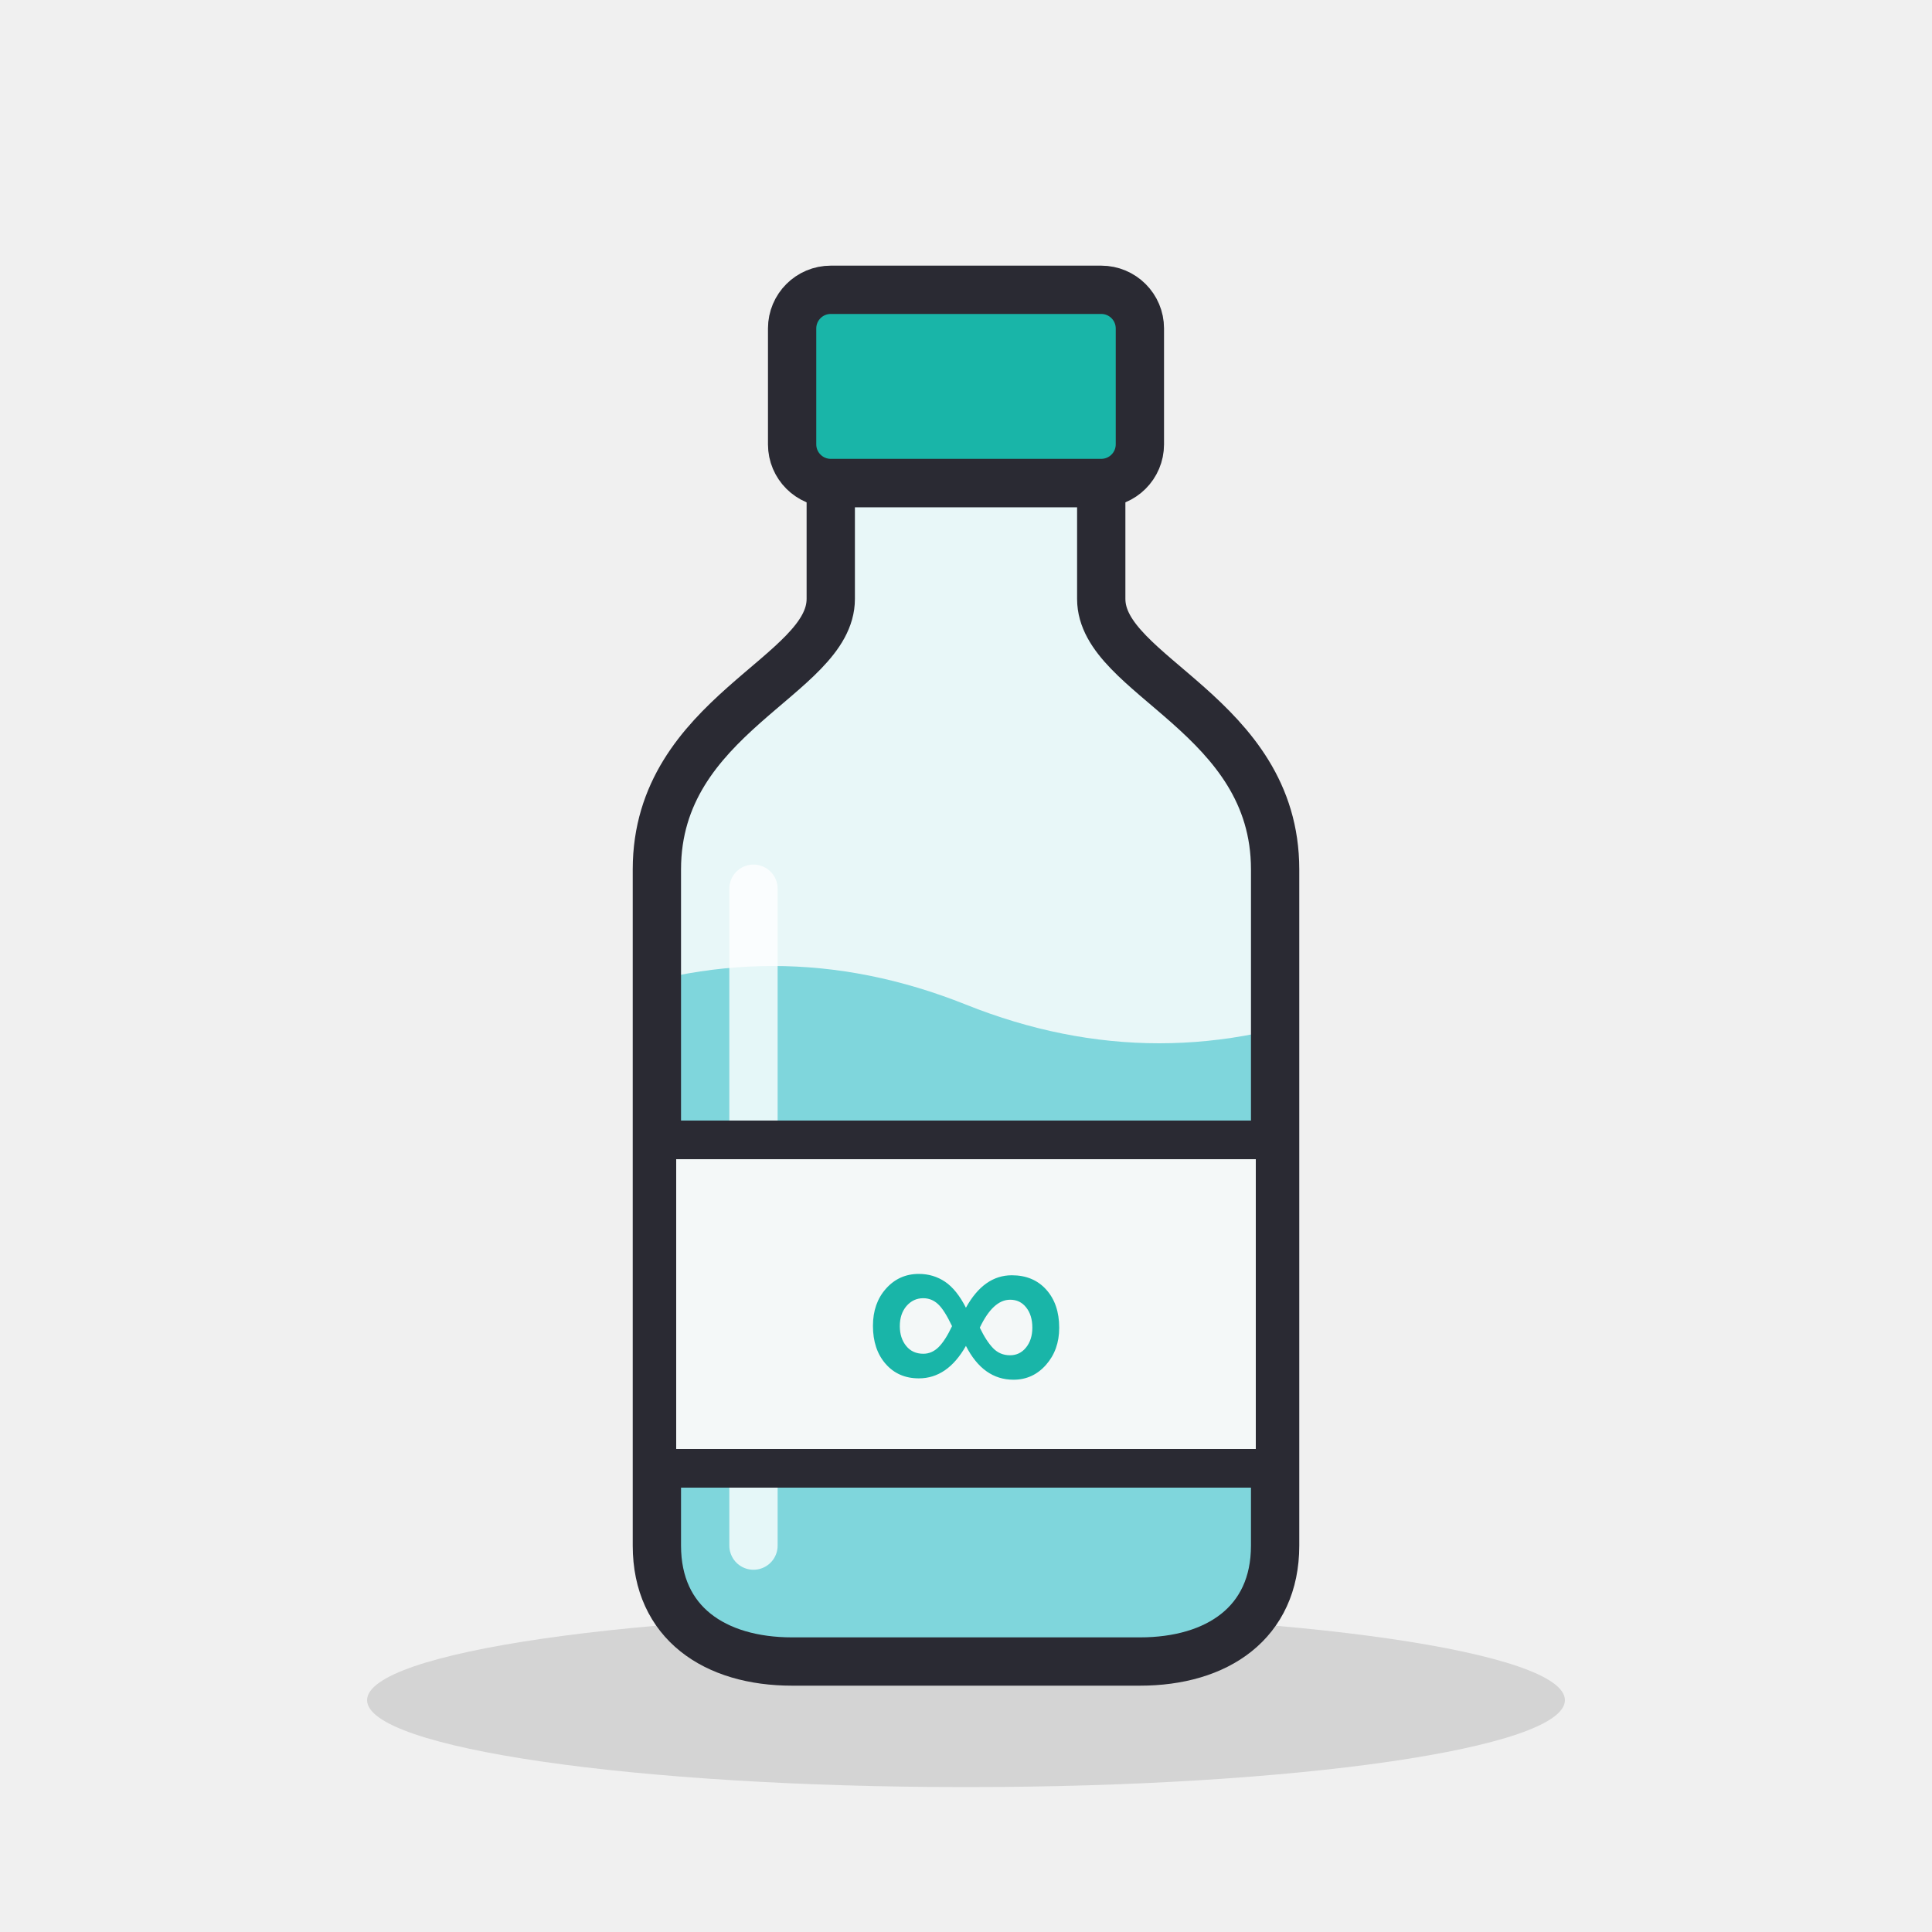
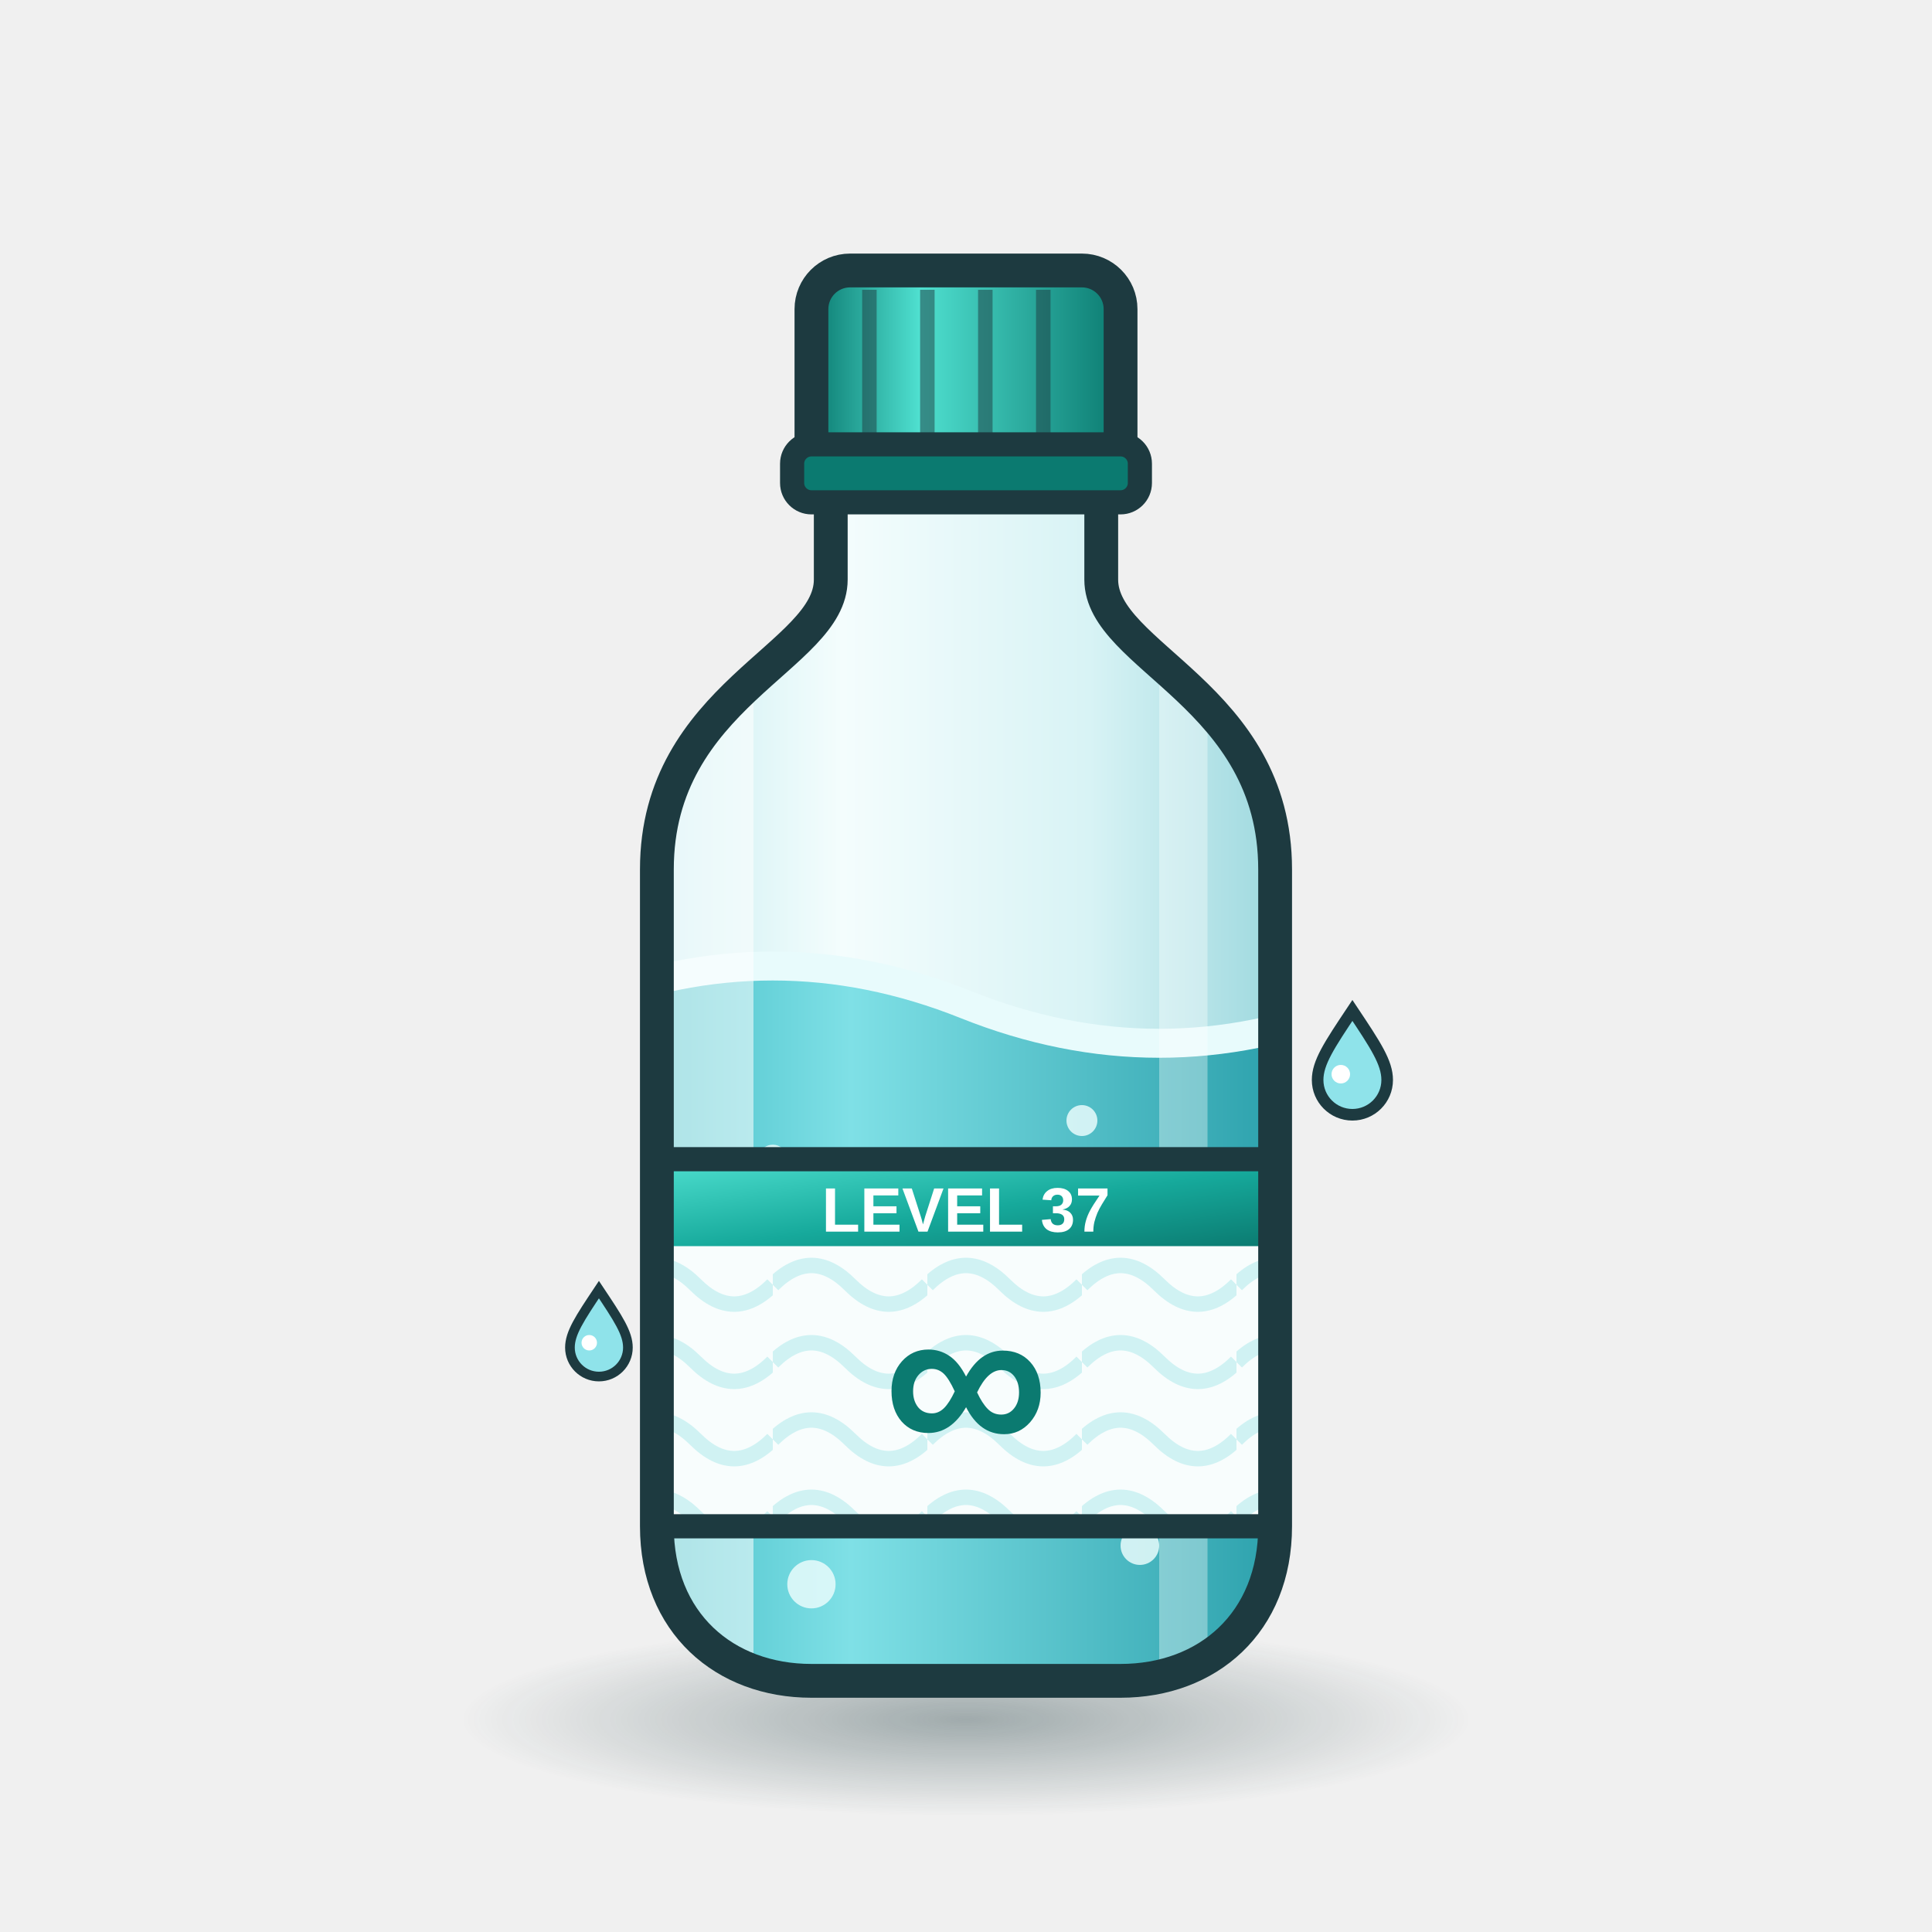
<svg xmlns="http://www.w3.org/2000/svg" viewBox="0 0 200 200">
  <defs>
-     <clipPath id="c">
-       <path d="M86 50L114 50L114 62C114 70 132 74 132 90L132 160C132 168 126 172 118 172L82 172C74 172 68 168 68 160L68 90C68 74 86 70 86 62Z" />
+     <radialGradient id="sh">
+       <stop offset="0" stop-color="#0b2a2e" stop-opacity=".35" />
+       <stop offset="1" stop-color="#0b2a2e" stop-opacity="0" />
+     </radialGradient>
+     <linearGradient id="teal" x1="0" y1="0" x2="1" y2="1">
+       <stop offset="0" stop-color="#4fe0d0" />
+       <stop offset=".55" stop-color="#16a99b" />
+       <stop offset="1" stop-color="#0b7a70" />
+     </linearGradient>
+     <clipPath id="cb">
+       <path d="M86 48H114V60C114 68 132 72 132 90V158C132 168 125 174 116 174H84C75 174 68 168 68 158V90C68 72 86 68 86 60Z" />
    </clipPath>
+     <linearGradient id="glass" x1="0" y1="0" x2="1" y2="0">
+       <stop offset="0" stop-color="#c9eef1" />
+       <stop offset=".3" stop-color="#f4fdfd" />
+       <stop offset=".7" stop-color="#d8f3f5" />
+       <stop offset="1" stop-color="#9fd9df" />
+     </linearGradient>
+     <linearGradient id="liq" x1="0" y1="0" x2="1" y2="0">
+       <stop offset="0" stop-color="#36b5bf" />
+       <stop offset=".35" stop-color="#7fe0e6" />
+       <stop offset="1" stop-color="#1f97a3" />
+     </linearGradient>
+     <linearGradient id="cap" x1="0" y1="0" x2="1" y2="0">
+       <stop offset="0" stop-color="#0b7a70" />
+       <stop offset=".35" stop-color="#4fe0d0" />
+       <stop offset="1" stop-color="#0b7a70" />
+     </linearGradient>
+     <pattern id="wave" width="16" height="8" patternUnits="userSpaceOnUse">
+       <path d="M0 5q4-4 8 0t8 0" fill="none" stroke="#bfeef0" stroke-width="1.6" />
+     </pattern>
  </defs>
-   <ellipse cx="100" cy="176" rx="62" ry="9" fill="#000" opacity=".12" />
-   <path d="M86 50L114 50L114 62C114 70 132 74 132 90L132 160C132 168 126 172 118 172L82 172C74 172 68 168 68 160L68 90C68 74 86 70 86 62Z" fill="#e8f7f8" />
-   <path d="M60 104Q80 96 100 104T140 104V180H60Z" fill="#7fd6dc" clip-path="url(#c)" />
-   <path d="M78 92V160" stroke="#fff" stroke-width="5" stroke-linecap="round" opacity=".8" />
-   <g stroke="#2a2a33" stroke-width="5" stroke-linejoin="round" stroke-linecap="round">
-     <path d="M86 50L114 50L114 62C114 70 132 74 132 90L132 160C132 168 126 172 118 172L82 172C74 172 68 168 68 160L68 90C68 74 86 70 86 62Z" fill="none" />
-     <rect x="82" y="30" width="36" height="20" rx="4" fill="#19b5a8" />
-     <rect x="68" y="118" width="64" height="34" fill="#f4f8f8" stroke-width="4" />
+   <ellipse cx="100" cy="178" rx="52" ry="10" fill="url(#sh)" />
+   <path d="M86 48H114V60C114 68 132 72 132 90V158C132 168 125 174 116 174H84C75 174 68 168 68 158V90C68 72 86 68 86 60Z" fill="url(#glass)" />
+   <g clip-path="url(#cb)">
+     <path d="M60 104Q80 96 100 104T140 104V180H60Z" fill="url(#liq)" />
+     <path d="M60 104Q80 96 100 104T140 104" fill="none" stroke="#e8fbfc" stroke-width="3" />
+     <g fill="#e8fbfc" opacity=".85">
+       <circle cx="84" cy="164" r="2.5" />
+       <circle cx="92" cy="150" r="1.8" />
+       <circle cx="118" cy="160" r="2" />
+       <circle cx="112" cy="116" r="1.6" />
+       <circle cx="80" cy="120" r="1.5" />
+     </g>
+     <rect x="66" y="0" width="12" height="200" fill="#fff" opacity=".55" />
+     <rect x="120" y="0" width="5" height="200" fill="#fff" opacity=".35" />
  </g>
-   <text x="100" y="146" font-family="Arial, sans-serif" font-weight="bold" font-size="30" fill="#19b5a8" text-anchor="middle">∞</text>
+   <rect x="68" y="120" width="64" height="38" fill="#f8fdfd" />
+   <rect x="68" y="120" width="64" height="38" fill="url(#wave)" opacity=".7" />
+   <rect x="68" y="120" width="64" height="9" fill="url(#teal)" />
+   <text x="100" y="127.5" font-family="Arial, sans-serif" font-size="6.5" font-weight="bold" fill="#fff" text-anchor="middle">LEVEL 37</text>
+   <text x="100" y="151" font-family="Arial, sans-serif" font-weight="bold" font-size="24" fill="#0b7a70" text-anchor="middle">∞</text>
+   <path d="M68 120H132M68 158H132" stroke="#1d3a40" stroke-width="2.5" />
+   <path d="M86 48H114V60C114 68 132 72 132 90V158C132 168 125 174 116 174H84C75 174 68 168 68 158V90C68 72 86 68 86 60Z" fill="none" stroke="#1d3a40" stroke-width="3.5" stroke-linejoin="round" />
+   <rect x="84" y="28" width="32" height="22" rx="4" fill="url(#cap)" stroke="#1d3a40" stroke-width="3.5" />
+   <g stroke="#1d3a40" stroke-width="1.5" opacity=".5">
+     <path d="M90 30V48M96 30V48M102 30V48M108 30V48" />
+   </g>
+   <rect x="82" y="46" width="36" height="6" rx="2" fill="#0b7a70" stroke="#1d3a40" stroke-width="2.5" />
+   <path transform="translate(140 110) scale(0.6)" d="M0-9C4-3 6 0 6 3A6 6 0 0 1-6 3C-6 0-4-3 0-9Z" fill="#8fe3ea" stroke="#1d3a40" stroke-width="2" />
+   <circle transform="translate(140 110) scale(0.6)" cx="-2" cy="2" r="1.6" fill="#fff" />
+   <path transform="translate(62 138) scale(0.5)" d="M0-9C4-3 6 0 6 3A6 6 0 0 1-6 3C-6 0-4-3 0-9Z" fill="#8fe3ea" stroke="#1d3a40" stroke-width="2" />
+   <circle transform="translate(62 138) scale(0.5)" cx="-2" cy="2" r="1.6" fill="#fff" />
</svg>
